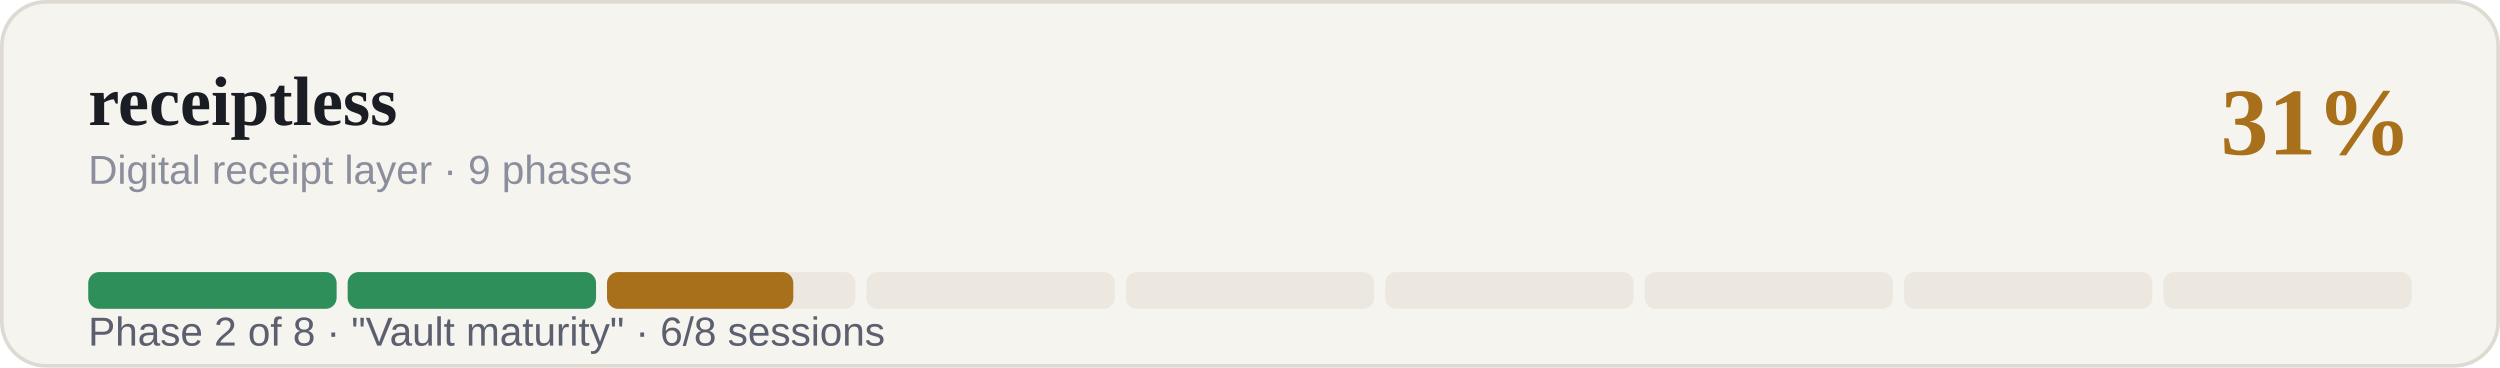
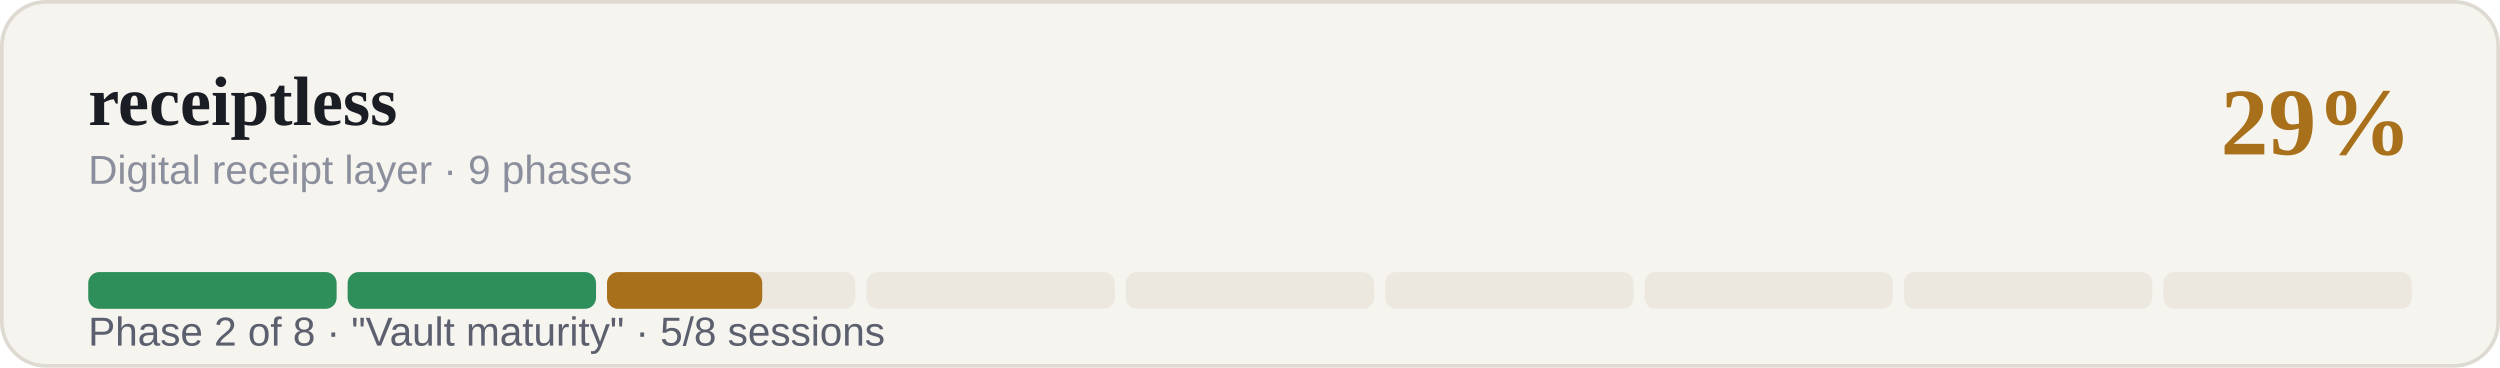
- <svg xmlns="http://www.w3.org/2000/svg" viewBox="0 0 680 100" width="680" height="100" role="img" aria-label="receiptless roadmap progress: 31%">
+ <svg xmlns="http://www.w3.org/2000/svg" viewBox="0 0 680 100" width="680" height="100" role="img" aria-label="receiptless roadmap progress: 29%">
  <style>
    .bg { fill: #f6f4ef; }
    .card-border { stroke: #dedad2; }
    .ink { fill: #1b1d24; }
    .ink-soft { fill: #5b5f6e; }
    .ink-faint { fill: #8b8e9c; }
    .seg-bg { fill: #ece8e0; }
    .seg-done { fill: #2f8f5b; }
    .seg-current { fill: #a8701a; }
    .pct { fill: #a8701a; }
    text { font-family: -apple-system, "Segoe UI", "Helvetica Neue", Arial, sans-serif; }
    .serif { font-family: Georgia, "Times New Roman", serif; }
    @media (prefers-color-scheme: dark) {
      .bg { fill: #131318; }
      .card-border { stroke: #2c2d38; }
      .ink { fill: #edecf1; }
      .ink-soft { fill: #a3a3b4; }
      .ink-faint { fill: #6f7180; }
      .seg-bg { fill: #232430; }
      .seg-done { fill: #5fcf93; }
      .seg-current { fill: #e2a752; }
      .pct { fill: #e2a752; }
    }
  </style>
  <rect x="0.5" y="0.5" width="679" height="99" rx="12" class="bg card-border" stroke-width="1" />
  <text x="24" y="34" class="serif ink" font-size="19" font-weight="600">receiptless</text>
  <text x="24" y="50" class="ink-faint" font-size="11">Digital receipt layer · 9 phases</text>
-   <text x="656" y="42" text-anchor="end" class="serif pct" font-size="26" font-weight="600">31%</text>
+   <text x="656" y="42" text-anchor="end" class="serif pct" font-size="26" font-weight="600">29%</text>
  <rect x="24.00" y="74" width="67.56" height="10" rx="3" class="seg-bg" />
  <rect x="24.00" y="74" width="67.56" height="10" rx="3" class="seg-done" />
  <rect x="94.56" y="74" width="67.56" height="10" rx="3" class="seg-bg" />
  <rect x="94.56" y="74" width="67.56" height="10" rx="3" class="seg-done" />
  <rect x="165.11" y="74" width="67.56" height="10" rx="3" class="seg-bg" />
-   <rect x="165.11" y="74" width="50.67" height="10" rx="3" class="seg-current" />
+   <rect x="165.11" y="74" width="42.22" height="10" rx="3" class="seg-current" />
  <rect x="235.67" y="74" width="67.56" height="10" rx="3" class="seg-bg" />
  <rect x="306.22" y="74" width="67.56" height="10" rx="3" class="seg-bg" />
  <rect x="376.78" y="74" width="67.56" height="10" rx="3" class="seg-bg" />
  <rect x="447.33" y="74" width="67.56" height="10" rx="3" class="seg-bg" />
  <rect x="517.89" y="74" width="67.56" height="10" rx="3" class="seg-bg" />
  <rect x="588.44" y="74" width="67.56" height="10" rx="3" class="seg-bg" />
-   <text x="24" y="94" class="ink-soft" font-size="11">Phase 2 of 8 · "Vault maturity" · 6/8 sessions</text>
+   <text x="24" y="94" class="ink-soft" font-size="11">Phase 2 of 8 · "Vault maturity" · 5/8 sessions</text>
</svg>
